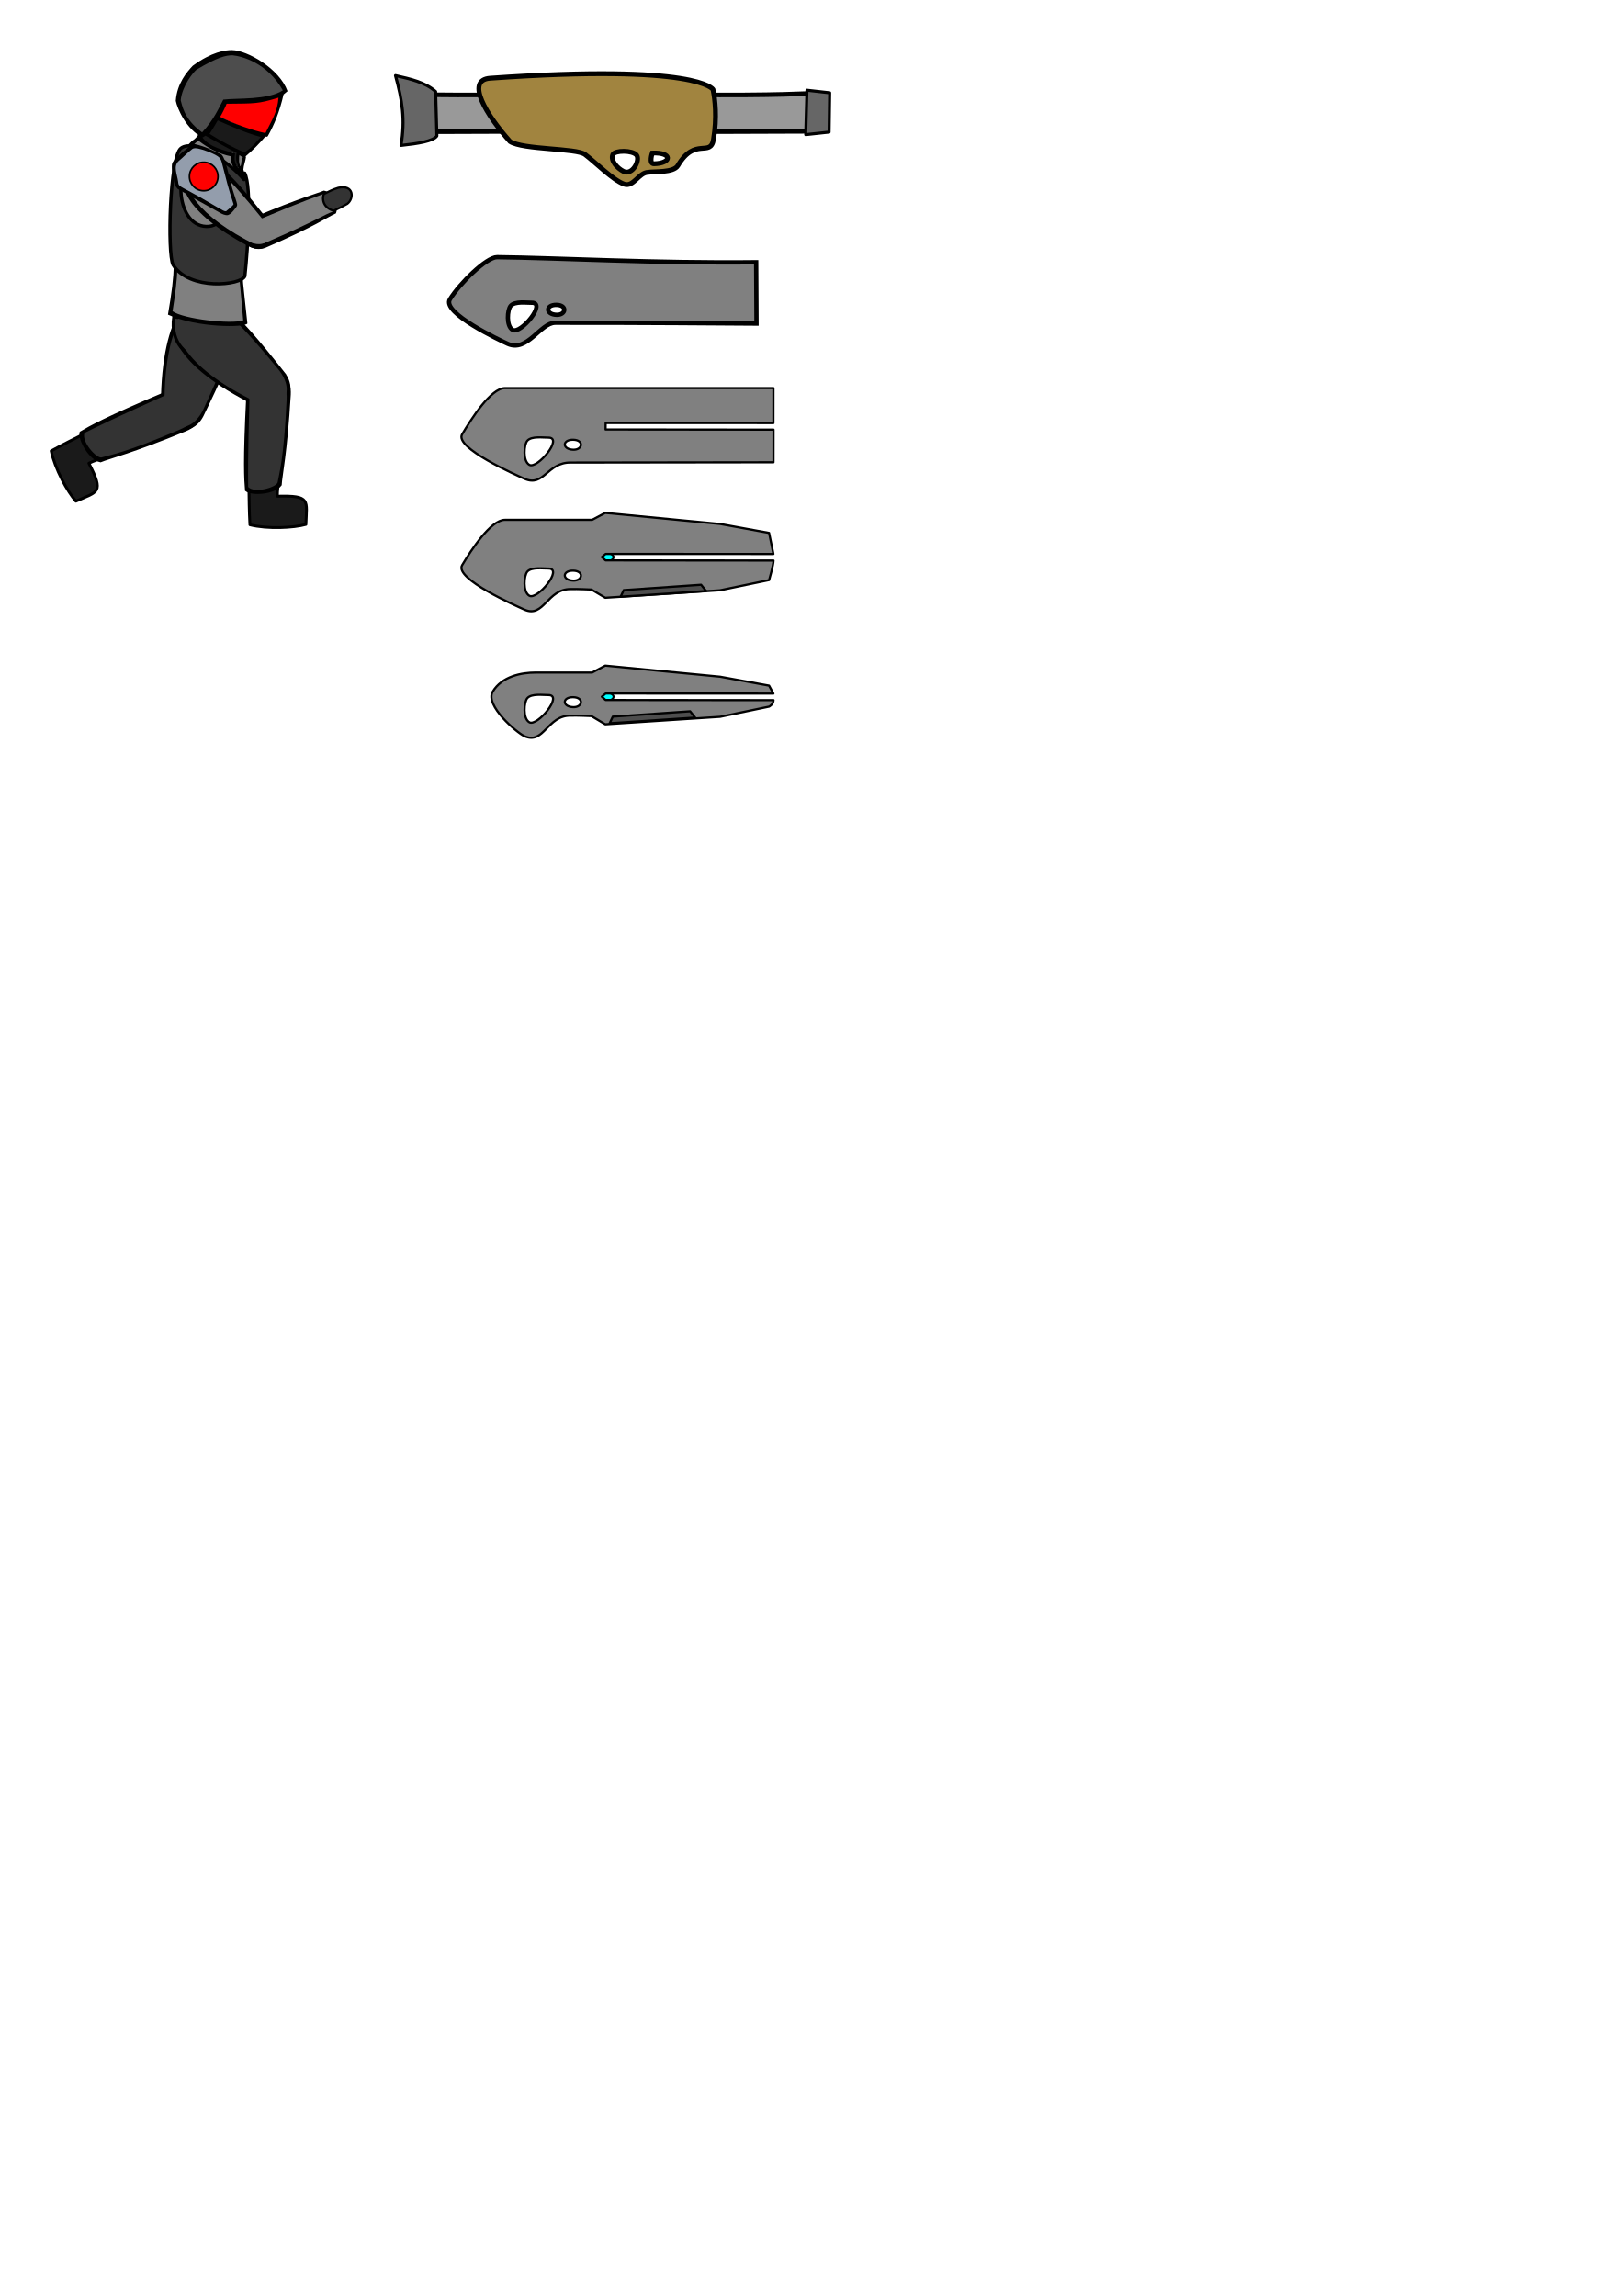
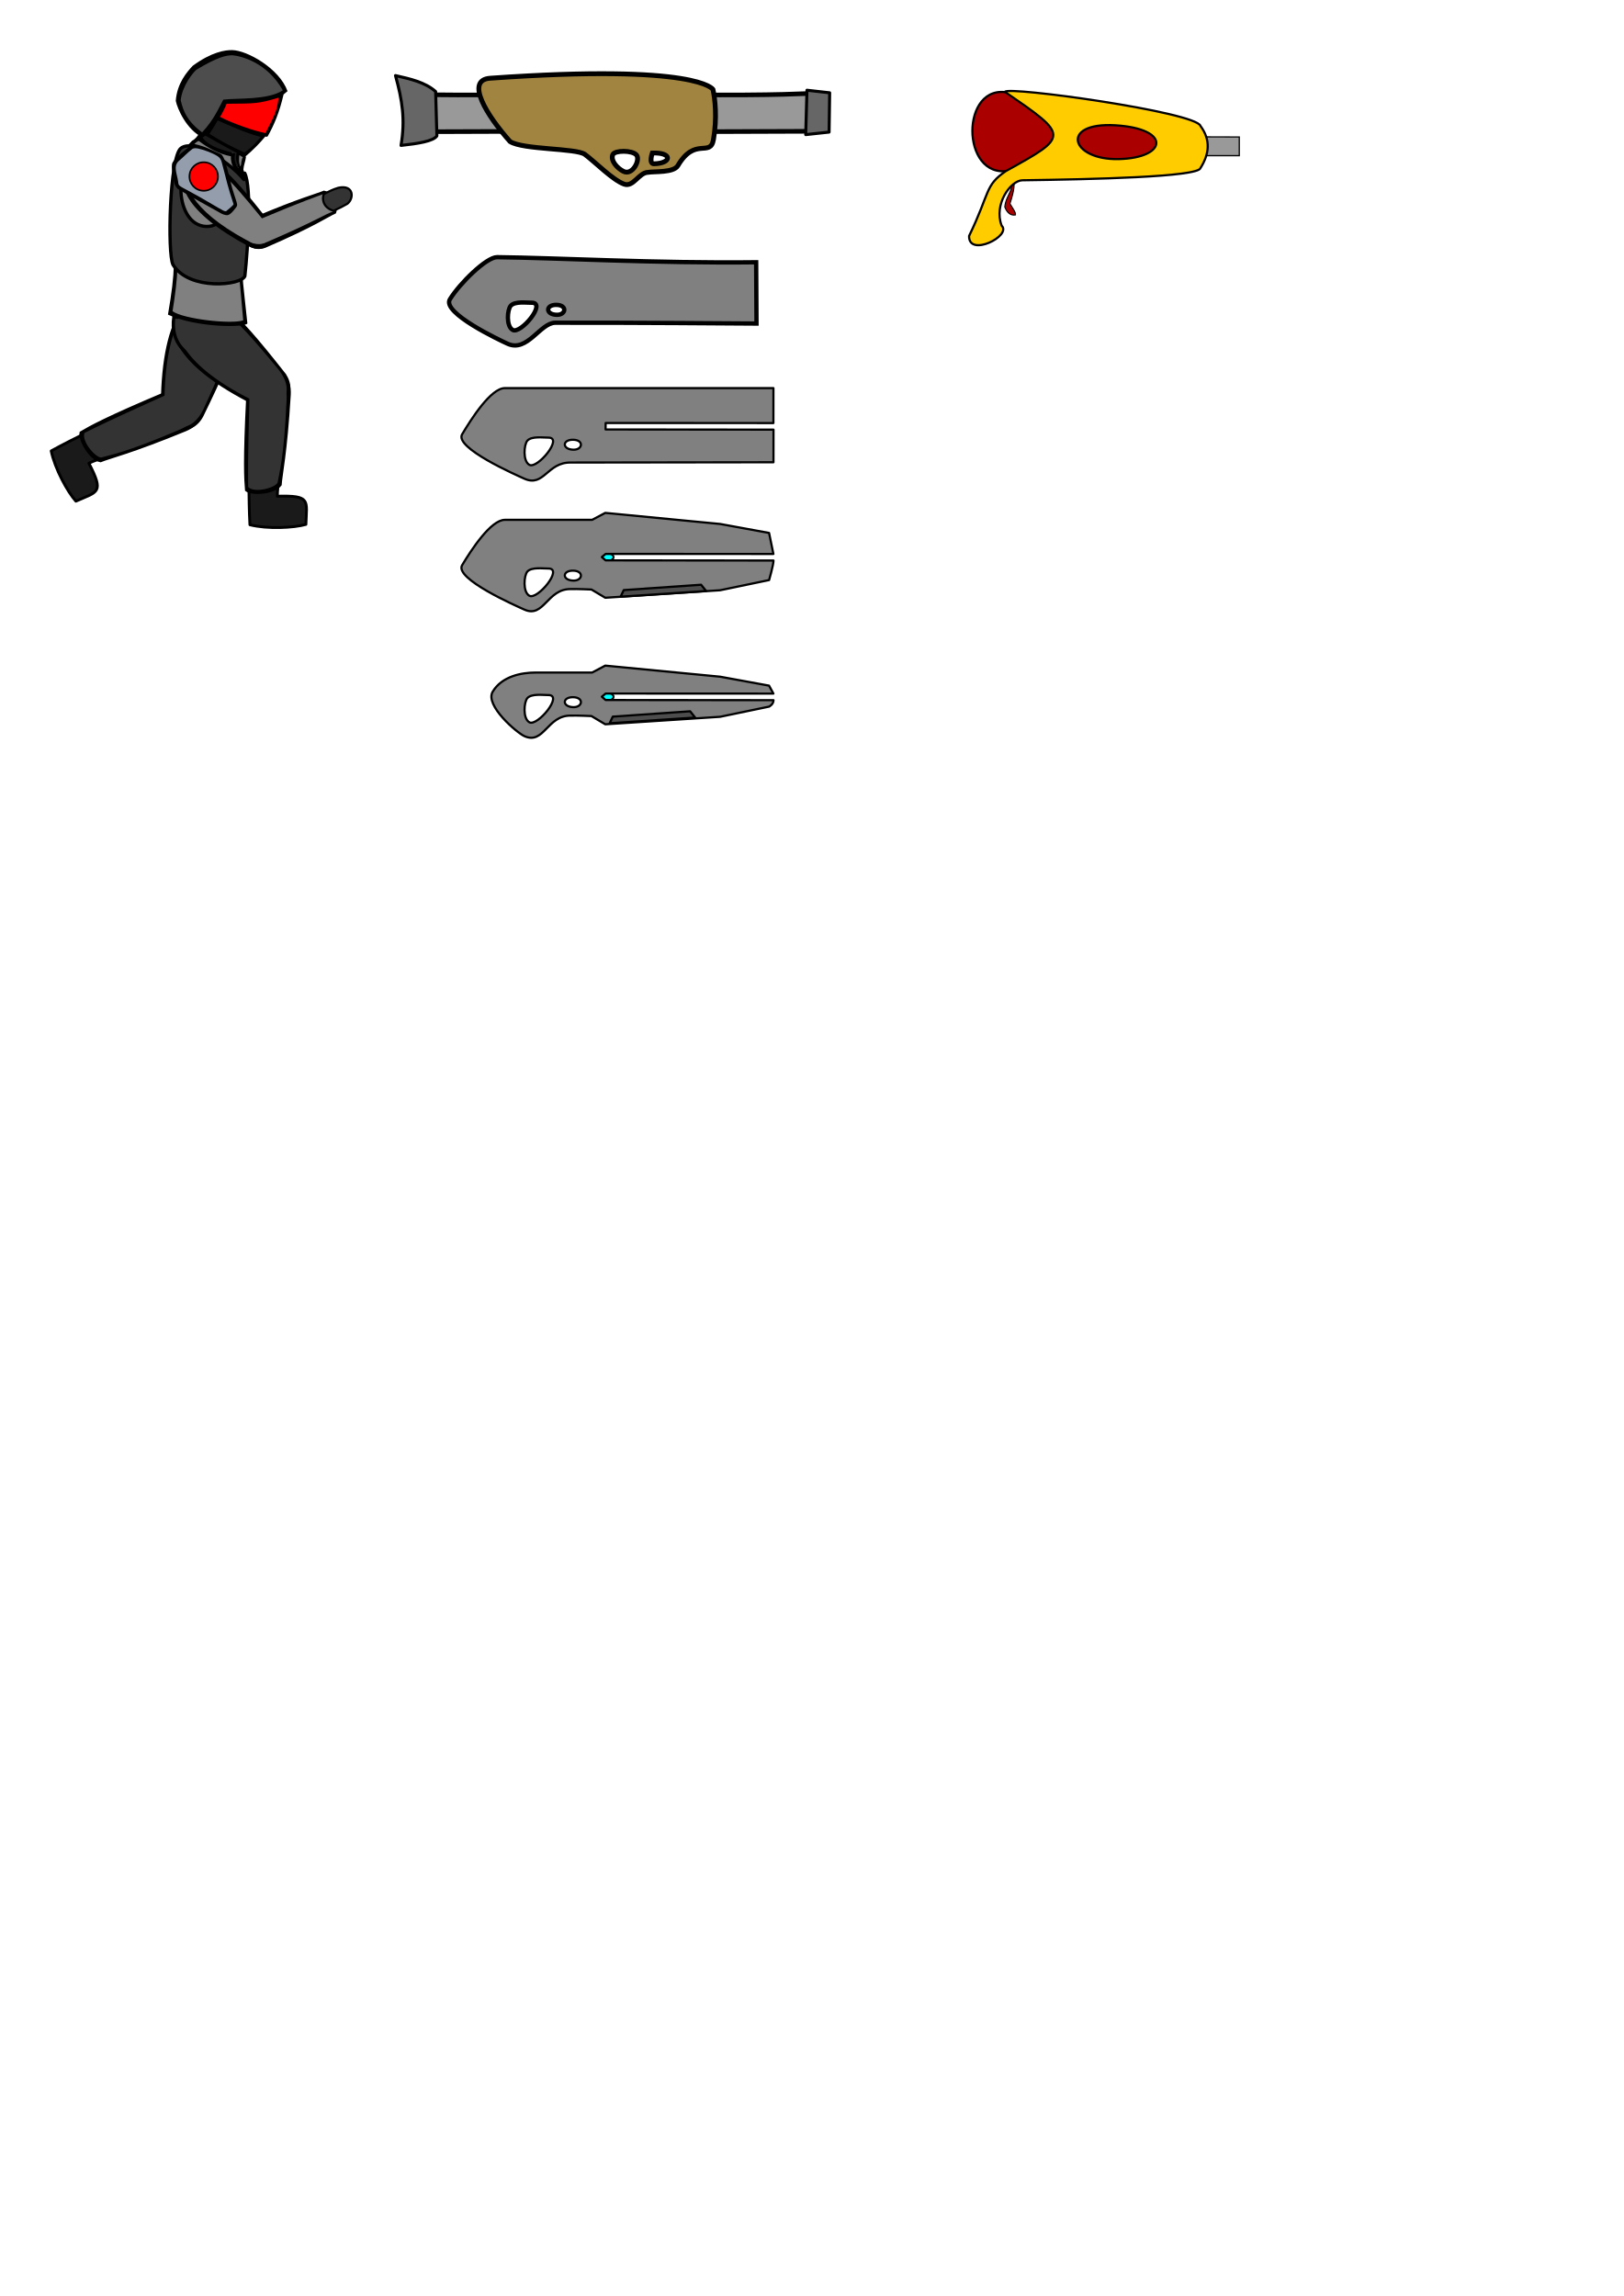
<svg xmlns="http://www.w3.org/2000/svg" width="210mm" height="297mm" viewBox="0 0 744.094 1052.362" id="svg3833" version="1.1">
  <defs id="defs3835">
    </defs>
  <g id="layer1">
+     <path style="fill:#aa0000;fill-rule:evenodd;stroke:#000000;stroke-width:0.5;stroke-linecap:butt;stroke-linejoin:miter;stroke-miterlimit:4;stroke-dasharray:none;stroke-opacity:1" d="m 461.474,82.651 2.841,-1.657 c 0.722,3.612 0.634,5.708 -1.48,12.371 1.007,1.73 2.759,4.048 2.531,5.144 -2.212,0.43 -3.948,-1.079 -4.898,-3.665 0.599,-6.195 5.856,-9.026 1.006,-12.194 z" id="path4258" />
+     <path style="fill:#999999;fill-rule:evenodd;stroke:#000000;stroke-width:0.568;stroke-linecap:butt;stroke-linejoin:miter;stroke-miterlimit:4;stroke-dasharray:none;stroke-opacity:1" d="m 509.957,62.594 0,8.76 57.966,0 0,-8.574 z" id="path4256" />
+     <path style="fill:#aa0000;fill-rule:evenodd;stroke:#000000;stroke-width:1;stroke-linecap:butt;stroke-linejoin:miter;stroke-miterlimit:4;stroke-dasharray:none;stroke-opacity:1" d="m 462.47,42.548 71.06,16.834 c 12.811,4.763 14.989,9.383 -0.953,13.442 l -70.107,5.417 C 440,82.362 440,37.362 462.47,42.548 Z" id="path4205" />
    <path id="path3914" d="m 46.758,210.105 c -3.483,0.891 -6.026,2.208 -6.026,2.208 7.081,13.737 4.162,12.898 -5.956,17.401 -3.831,-4.286 -9.637,-14.903 -11.307,-23.031 5.268,-2.919 10.837,-5.683 16.894,-8.714 4.602,3.758 6.019,9.046 6.395,12.137 z" style="fill:#1a1a1a;fill-rule:evenodd;stroke:#000000;stroke-width:1.297px;stroke-linecap:round;stroke-linejoin:round;stroke-opacity:1" />
    <path id="path3916" d="m 85.013,196.976 c -25.028,10.304 -35.12,12.591 -38.969,14.209 -4.644,-0.922 -9.609,-9.628 -8.913,-12.838 4.07,-2.411 11.202,-6.502 38.706,-18.083 10.677,-4.303 22.757,11.121 9.175,16.712 z" style="fill:#000000;fill-opacity:1;fill-rule:evenodd;stroke:#000000;stroke-width:1.383px;stroke-linecap:butt;stroke-linejoin:miter;stroke-opacity:1" />
    <path style="fill:#000000;fill-opacity:1;fill-rule:evenodd;stroke:#000000;stroke-width:1.308px;stroke-linecap:butt;stroke-linejoin:miter;stroke-opacity:1" d="m 92.722,190.254 c 16.36,-33.588 21.907,-49.03 8.67,-54.446 -13.093,-5.357 -26.661,7.292 -27.025,49.465 -0.103,11.916 13.297,15.364 18.354,4.981 z" id="path3918" />
    <path id="path3920" d="m 82.359,196.907 c -25.312,10.858 -32.203,11.63 -35.9,12.771 -2.405,0.339 -9.213,-7.291 -7.741,-11.252 6.251,-3.068 10.639,-5.362 36.855,-17.154 12.763,-4.873 22.79,8.77 6.786,15.635 z" style="fill:#333333;fill-opacity:1;fill-rule:evenodd;stroke:none;stroke-width:1.067px;stroke-linecap:butt;stroke-linejoin:miter;stroke-opacity:1" />
    <path id="path3922" d="m 93.332,187.301 c 14.424,-31.212 19.035,-45.763 7.489,-50.468 -11.508,-4.689 -24.877,7.594 -25.425,45.495 -0.227,15.705 12.056,17.697 17.936,4.973 z" style="fill:#333333;fill-opacity:1;fill-rule:evenodd;stroke:none;stroke-width:1px;stroke-linecap:butt;stroke-linejoin:miter;stroke-opacity:1" />
    <path style="fill:#1a1a1a;fill-rule:evenodd;stroke:#000000;stroke-width:1.297px;stroke-linecap:round;stroke-linejoin:round;stroke-opacity:1" d="m 127.743,221.045 c -0.712,3.524 -0.633,6.386 -0.633,6.386 15.449,-0.401 13.424,1.862 13.078,12.932 -5.525,1.585 -17.611,2.195 -25.657,0.164 -0.337,-6.013 -0.403,-12.23 -0.499,-19.003 5.386,-2.509 10.764,-1.485 13.711,-0.48 z" id="path3924" />
    <path style="fill:#000000;fill-opacity:1;fill-rule:evenodd;stroke:#000000;stroke-width:1.383px;stroke-linecap:butt;stroke-linejoin:miter;stroke-opacity:1" d="m 132.561,180.887 c -1.608,27.019 -3.938,37.101 -4.156,41.269 -2.85,3.781 -12.849,4.465 -15.437,2.442 -0.401,-4.713 -0.982,-12.915 0.553,-42.718 0.769,-11.486 19.912,-15.655 19.04,-0.993 z" id="path3926" />
    <path id="path3928" d="m 129.861,171.022 c -23.128,-29.341 -34.621,-41.052 -45.255,-31.489 -10.519,9.46 -5.031,27.178 32.786,45.85 10.685,5.276 19.618,-5.291 12.468,-14.361 z" style="fill:#000000;fill-opacity:1;fill-rule:evenodd;stroke:#000000;stroke-width:1.308px;stroke-linecap:butt;stroke-linejoin:miter;stroke-opacity:1" />
    <path style="fill:#333333;fill-opacity:1;fill-rule:evenodd;stroke:none;stroke-width:1.067px;stroke-linecap:butt;stroke-linejoin:miter;stroke-opacity:1" d="m 131.345,183.247 c -1.233,27.515 -3.534,34.056 -4.116,37.881 -0.74,2.313 -10.572,5.125 -13.499,2.076 -0.044,-6.964 -0.201,-11.913 0.584,-40.647 1.164,-13.612 17.81,-16.707 17.031,0.69 z" id="path3930" />
    <path style="fill:#333333;fill-opacity:1;fill-rule:evenodd;stroke:#000000;stroke-width:1.5;stroke-linecap:butt;stroke-linejoin:miter;stroke-miterlimit:4;stroke-dasharray:none;stroke-opacity:1" d="m 79.677,145.239 31.122,3.641 c 0.071,23.329 -34.718,20.384 -31.122,-3.641 z" id="path3932" />
    <path style="fill:#333333;fill-opacity:1;fill-rule:evenodd;stroke:none;stroke-width:1px;stroke-linecap:butt;stroke-linejoin:miter;stroke-opacity:1" d="m 127.468,169.188 c -21.831,-26.564 -32.928,-37.045 -42.186,-28.695 -9.228,8.323 -3.983,25.704 29.907,42.683 14.043,7.035 21.179,-3.158 12.279,-13.987 z" id="path3934" />
    <path id="path3936" d="m 117.173,99.831 c 20.275,-8.589 28.188,-10.571 31.311,-11.919 3.366,0.654 6.022,6.917 5.049,9.476 -3.259,1.419 -9.479,5.904 -31.796,15.548 -8.636,3.591 -15.566,-8.444 -4.564,-13.105 z" style="fill:#000000;fill-opacity:1;fill-rule:evenodd;stroke:#000000;stroke-width:1.067px;stroke-linecap:butt;stroke-linejoin:miter;stroke-opacity:1" />
    <g id="g3938" transform="translate(-671.3223,-53.42215)">
      <g id="g3940" transform="matrix(0.6808952,0,0,0.6808952,242.4868,-186.6868)">
        <g id="g3942" transform="translate(81.91536,-116.7616)">
          <g id="g3944">
            <g transform="translate(122.2645,48.7286)" id="g3946">
              <path style="fill:#808080" d="m 669.263,416.22 c -0.134,-0.251 -0.453,-1.406 -0.59,-2.137 -0.326,-1.74 -0.514,-4.684 -0.371,-5.788 0.047,-0.362 0.099,-0.671 0.114,-0.687 0.016,-0.016 0.536,0.22 1.156,0.523 0.62,0.303 1.382,0.633 1.694,0.732 l 0.567,0.18 -0.201,0.269 c -0.549,0.733 -0.885,1.697 -1.6,4.589 -0.306,1.238 -0.585,2.303 -0.62,2.365 -0.052,0.093 -0.079,0.085 -0.149,-0.046 z" id="path3948" transform="translate(-81.91536,116.7616)" />
              <path style="fill:#1a1a1a" d="m 585.168,535.411 c 0,-0.275 -0.215,-0.53 -0.554,-0.659 -0.743,-0.282 -0.706,-0.697 0.055,-0.617 0.557,0.058 0.606,0.003 0.577,-0.65 -0.021,-0.469 -0.377,-1.172 -1.039,-2.054 -1.327,-1.766 -1.552,-3.384 -0.91,-6.552 0.133,-0.656 0.09,-0.702 -1.155,-1.248 -6.692,-0.01 -18.689,-5.239 -21.27,-10.475 -0.205,-0.786 2.691,-2.125 4.088,-3.871 0.472,-0.589 1.848,1.043 2.764,1.413 3.11,1.257 5.568,1.529 11.641,6.06 1.86,1.388 6.351,2.959 6.298,4.026 l -0.083,1.674 0.015,4.565 c 0.019,5.707 0.125,6.589 0.823,6.854 0.653,0.248 0.65,0.331 -0.044,1.24 -0.634,0.831 -1.207,0.97 -1.207,0.292 z" id="path3950" />
              <path style="fill:#808080" d="m 541.369,629.98 c 2.519,-23.742 2.601,-31.746 2.658,-51.948 0.058,-27.367 1.011,-44.239 2.754,-48.729 2.218,-5.714 7.363,-12.004 11.377,-13.909 1.532,-0.727 1.65,-0.723 2.809,0.096 2.062,1.457 7.498,4.037 13.315,6.321 3.063,1.203 8.247,2.938 8.438,3.239 -0.064,2.567 -0.104,4.152 0.09,6.626 1.859,3.357 2.332,4.099 3.626,5.434 1.493,1.54 2.317,1.079 1.934,6.922 -0.159,2.433 0.031,12.901 0.424,23.262 0.655,17.297 0.656,19.604 0.004,28.189 -2.76,19.385 1.408,26.701 1.206,42.48 -9.639,-0.449 -46.913,1.492 -48.636,-7.984 z" id="path3952" />
              <g style="fill:#333333" id="g3954">
                <path style="fill:#000000" d="m 588.574,586.932 c 0.049,25.962 0.628,22.432 3.559,51.45 -1.25,2.884 -34.225,3.005 -53.459,-5.916 5.147,-29.83 4.723,-38.273 2.249,-67.576 -0.614,-20.097 -0.512,-35.428 13.997,-49.505 2.468,-1.251 3.502,-3.188 4.545,-4.483 0.949,-0.123 2.606,0.688 2.833,-0.247 1.497,-6.173 10.473,-0.077 24.846,9.921 -0.337,0.337 -1.36,2.814 0.856,3.606 6.715,3.338 0.869,3.102 -1.196,0.846 -0.523,1.527 -0.226,6.614 0.677,7.659 0.89,-2.846 0.675,-8.27 3.724,-6.526 -0.312,3.047 -1.583,5.566 -1.77,8.655 1.108,3.155 1.705,6.404 1.999,8.598 -0.64,15.186 -2.903,30.524 -2.859,43.519 z m -44.542,-21.347 c 2.101,30.634 1.465,40.934 -2.265,64.586 7.147,5.24 39.426,8.901 47.557,6.151 -2.948,-35.581 -2.498,-20.478 -3.135,-49.318 -0.185,-8.374 4.65,-46.62 0.607,-48.812 -5.081,-4.02 -5.949,-9.145 -5.728,-12.303 -7.864,-1.504 -15.023,-5.301 -21.496,-10.229 -1.085,-0.829 -10.575,7.447 -13.356,22.626 -1.271,6.938 -2.659,20.387 -2.185,27.299 z m 42.05,-31.22 c -1.081,-5.166 -1.482,-4.378 -1.563,-7.855 -0.007,-1.903 0.992,-4.851 0.455,-5.285 -5.603,-4.523 -11.021,-6.6 -15.968,-9.556 -1.015,-0.606 -1.552,-0.735 -4.294,-1.697 -0.234,0.576 -0.464,1.7 -1.103,2.241 -0.571,0.483 -1.531,0.411 -2.096,0.488 5.349,7.723 15.655,9.009 22.392,11.402 -1.539,5.915 1.706,8.426 2.178,10.261 z" id="path3956" />
              </g>
            </g>
          </g>
        </g>
      </g>
      <path id="path3958" d="m 750.626,174.798 c 7.521,12.002 31.255,9.424 32.906,5.195 1.478,-13.584 3.172,-40.778 -0.054,-47.215 -0.261,-0.521 0.397,3.947 -0.519,2.796 -5.363,-6.738 -22.461,-19.019 -28.742,-14.195 -5.139,3.946 -6.295,48.178 -3.591,53.419 z m 15.236,-17.581 c -14.755,-0.45 -15.236,-30.826 -2.829,-30.677 12.407,0.149 17.584,31.127 2.829,30.677 z" style="fill:#333333;fill-rule:evenodd;stroke:#000000;stroke-width:1.5;stroke-linecap:butt;stroke-linejoin:miter;stroke-miterlimit:4;stroke-dasharray:none;stroke-opacity:1" />
    </g>
    <path style="fill:#000000;fill-opacity:1;fill-rule:evenodd;stroke:#000000;stroke-width:1px;stroke-linecap:butt;stroke-linejoin:miter;stroke-opacity:1" d="M 122.505,101.302 C 103.89,77.701 94.778,68.231 87.32,75.521 c -7.377,7.212 -2.446,21.277 26.591,36.806 8.204,4.388 14.348,-3.73 8.594,-11.026 z" id="path3960" />
    <path id="path3962" d="M 120.199,100.281 C 103.67,79.946 94.881,70.304 88.389,76.67 c -6.47,6.346 -1.005,19.454 24.318,33.223 9.996,5.435 14.092,-1.493 7.492,-9.612 z" style="fill:#808080;fill-opacity:1;fill-rule:evenodd;stroke:none;stroke-width:1px;stroke-linecap:butt;stroke-linejoin:miter;stroke-opacity:1" />
    <path style="fill:#808080;fill-opacity:1;fill-rule:evenodd;stroke:none;stroke-width:1.067px;stroke-linecap:butt;stroke-linejoin:miter;stroke-opacity:1" d="m 119.216,100.431 c 20.643,-8.688 26.328,-10.452 29.01,-11.501 -0.415,1.088 2.701,6.938 4.4,8.038 -4,1.318 -7.305,4.05 -30.004,13.858 -10.286,4.077 -14.23,-5.84 -3.406,-10.395 z" id="path3964" />
    <path id="path3966" d="m 148.621,88.82 c 2.66,-1.275 3.54,-1.857 6.409,-2.746 7.214,-1.587 7.307,4.916 4.15,7.325 -1.833,1.086 -3.594,1.938 -6.31,3.226 -6.685,-2.079 -4.597,-8.235 -4.249,-7.805 z" style="fill:#333333;fill-rule:evenodd;stroke:#000000;stroke-width:1px;stroke-linecap:round;stroke-linejoin:round;stroke-opacity:1" />
    <g id="g3968" transform="matrix(0.4440557,-0.4237996,0.4237996,0.4440557,-415.9817,100.914)">
      <path id="path3970" d="m 613.511,575.34 c -0.688,-2.458 -3.164,-10.873 -5.502,-18.702 -2.338,-7.829 -4.254,-14.743 -4.258,-15.364 -0.007,-1.06 2.363,-5.15 6.012,-10.375 2.676,-3.832 4.528,-4.367 14.021,-4.056 7.306,0.24 8.91,0.514 10.098,1.729 2.046,2.092 8.413,16.55 8.382,19.034 -0.018,1.483 -1.68,5.051 -5.687,12.214 -3.114,5.565 -6.897,12.641 -8.406,15.723 -2.551,5.208 -2.88,5.645 -4.66,6.187 -2.081,0.634 -7.041,-0.12 -8.093,-1.231 -0.36,-0.38 -1.217,-2.701 -1.905,-5.159 z" style="fill:#939dac" />
      <path style="fill:#000000" d="m 602.345,542.649 c -0.002,-2.559 0.52,-3.765 1.045,-4.585 0.525,-0.82 1.931,-3.082 3.124,-5.027 1.236,-2.013 2.987,-4.353 4.067,-5.433 1.706,-1.706 2.105,-1.931 3.971,-2.239 5.288,-0.87 11.132,0.125 15.961,0.397 1.504,0.08 2.939,0.496 3.989,1.138 4.942,7.533 5.633,11.038 9.028,18.939 1.689,3.931 -8.971,18.685 -13.545,28.808 -0.696,1.55 -1.834,3.888 -2.53,5.195 -1.452,2.732 -1.37,2.689 -6.243,3.25 -3.069,0.353 -4.891,0.044 -5.913,-1.003 -0.845,-0.866 -1.938,-2.549 -2.765,-5.86 -3.385,-11.074 -7.279,-23.121 -10.19,-33.582 z m 14.621,36.931 c 0.773,0.018 6.862,0.638 7.65,0.058 5.219,-11.199 9.008,-17.543 14.503,-27.418 2.275,-4.112 2.963,-4.803 -1.029,-13.893 -2.974,-6.114 -5.028,-9.314 -7.194,-9.753 -5.103,-0.57 -8.703,-0.172 -13.869,-0.518 -5.675,0.085 -7.257,6.089 -10.769,10.904 -1.965,2.591 -1.733,2.094 1.449,11.933 3.322,10.202 4.815,16.357 7.068,23.739 0.898,2.254 0.755,3.659 2.19,4.947 z" id="path3972" />
      <circle r="10.66" transform="matrix(0.6945647,0.7194302,-0.7194302,0.6945647,0,0)" cy="-66.523" cx="827.734" id="circle3974" style="fill:#ff0000;stroke:#000000;stroke-width:1.218;stroke-linecap:round;stroke-linejoin:round;stroke-miterlimit:4;stroke-dasharray:none;stroke-opacity:1" />
    </g>
    <g id="g3976" transform="matrix(0.6808952,0,0,0.6808952,-366.9009,-333.2917)">
      <path style="fill:#4d4d4d" d="m 673.738,579.735 c -3.092,-2.097 -6.285,-5.001 -8.395,-7.633 -3.722,-4.644 -6.735,-11.257 -6.743,-14.802 -0.005,-2.042 1.333,-6.678 2.957,-10.25 1.874,-4.123 5.079,-9.201 7.365,-11.67 0.777,-0.839 2.867,-2.409 5.495,-4.129 4.364,-2.855 8.774,-4.972 12.72,-6.106 3.179,-0.913 7.854,-1.307 10.34,-0.871 2.669,0.468 5.422,1.429 8.782,3.066 9.521,4.637 18.151,12.504 23.585,21.499 0.663,1.098 0.841,1.5 0.725,1.639 -0.237,0.286 -2.772,1.561 -4.259,2.142 -5.782,2.26 -13.276,3.423 -27.841,4.321 -4.868,0.3 -7.866,0.529 -8.367,0.64 -0.221,0.049 -0.813,1.082 -2.407,4.202 -4.33,8.478 -7.303,13.085 -11.485,17.798 l -1.013,1.141 -1.459,-0.99 z" id="path3978" />
      <path style="fill:#1a1a1a" d="m 699.814,591.666 c -4.427,-2.039 -11.473,-5.587 -15.079,-7.593 -3.237,-1.801 -7.017,-4.06 -7.017,-4.194 0,-0.053 1.351,-1.968 3.001,-4.256 1.651,-2.287 3.31,-4.613 3.687,-5.169 l 0.685,-1.01 4.281,1.831 c 9.95,4.257 18.634,7.514 24.828,9.312 1.062,0.308 1.964,0.593 2.003,0.632 0.237,0.237 -6.73,7.686 -8.953,9.574 -1.526,1.295 -3.306,2.556 -3.591,2.545 -0.128,-0.005 -1.858,-0.758 -3.845,-1.673 z" id="path3980" />
      <path id="path3983" d="m 709.048,577.668 c -4.629,-1.616 -11.68,-4.447 -15.669,-6.291 l -7.252,-3.354 2.254,-4.596 2.254,-4.596 13.414,-1.014 c 7.378,-0.558 15.547,-1.662 18.153,-2.455 2.606,-0.792 4.931,-1.248 5.165,-1.014 0.864,0.864 -2.496,11.656 -5.871,18.857 -1.911,4.079 -3.601,7.413 -3.754,7.409 -0.153,-0.004 -4.067,-1.33 -8.696,-2.945 z" style="fill:#ff0000" />
      <path id="path3985" d="m 675.341,582.126 c -10.977,-5.234 -17.159,-19.545 -18.189,-24.746 0.851,-11.83 7.49,-19.428 11.425,-23.617 12.687,-9.328 21.945,-10.659 26.535,-10.551 9.962,0.142 31.723,12.272 37.259,27.641 -0.876,0.757 -1.766,1.5 -2.667,2.225 -2.752,11.926 -6.245,20.245 -10.555,27.965 -0.506,0.574 -0.397,0.604 -1.756,0.388 -3.649,4.416 -8.746,9.554 -13.588,13.61 -9.908,-4.455 -19.067,-10.051 -27.018,-14.433 0,0 -0.768,0.893 -1.446,1.518 z m 39.023,-0.416 c -9.767,-2.553 -20.5,-7.434 -28.981,-11.15 -0.825,1.504 -3.748,6.396 -5.5,9.054 8.37,5.231 15.357,8.955 23.436,12.455 5.535,-3.567 8.094,-7.006 11.045,-10.358 z m -39.473,-3.123 c 8.129,-8.727 11.316,-16.729 14.245,-22.036 9.552,-1.149 29.859,0.416 40.07,-6.238 -10.483,-18.674 -27.748,-23.019 -33.783,-23.612 -4.424,-0.073 -10.357,1.306 -24.401,9.742 -2.039,1.724 -9.564,10.648 -10.548,20.576 0.878,2.523 1.698,12.344 14.416,21.568 z m 51.409,-23.333 c -13.764,4.156 -15.549,3.886 -34.933,4.077 -0.379,1.374 -3.63,7.856 -4.373,8.8 8.661,4.508 22.744,9.461 30.513,10.949 4.556,-9.277 8.037,-14.058 8.792,-23.826 z" style="fill:#000000;image-rendering:auto" />
    </g>
    <g id="g5468">
      <g id="g4208">
        <path id="path4204" d="m 372.754,42.719 0.036,17.452 -55.314,0.195 c -2.793,-6.515 1.15,-9.045 -1.643,-16.95 39.291,0.47 56.921,-0.697 56.921,-0.697 z" style="fill:#999999;fill-rule:evenodd;stroke:#000000;stroke-width:2.118;stroke-linecap:butt;stroke-linejoin:miter;stroke-miterlimit:4;stroke-dasharray:none;stroke-opacity:1" />
        <path style="fill:#999999;fill-rule:evenodd;stroke:#000000;stroke-width:2.118;stroke-linecap:butt;stroke-linejoin:miter;stroke-miterlimit:4;stroke-dasharray:none;stroke-opacity:1" d="m 252.754,42.719 0.036,17.452 -55.314,0.195 c -2.793,-6.515 1.15,-9.045 -1.643,-16.95 39.291,0.47 56.921,-0.697 56.921,-0.697 z" id="path4938" />
        <path style="fill:#666666;fill-rule:evenodd;stroke:#000000;stroke-width:1.377px;stroke-linecap:round;stroke-linejoin:round;stroke-opacity:1" d="m 199.637,41.953 0.189,6.705 0.385,13.65 c -1.645,2.385 -8.494,3.501 -16.437,4.349 2.004,-11.855 0.572,-20.735 -2.542,-32.022 6.742,1.541 13.537,3.005 18.406,7.318 z" id="path4942" />
        <path style="fill:#a1843f;fill-rule:evenodd;stroke:#000000;stroke-width:2.214px;stroke-linecap:butt;stroke-linejoin:miter;stroke-opacity:1;fill-opacity:1" d="m 326.977,63.881 c 1.7,-10.039 0.714,-18.507 -0.232,-22.853 0,0 -6.413,-11.944 -102.126,-5.174 -11.601,0.821 -1.568,17.035 9.115,29.018 5.952,3.817 30.447,2.989 34.338,5.917 4.974,3.743 12.713,11.724 17.958,13.611 4.217,1.517 6.73,-5.306 10.927,-5.409 2.865,-0.519 11.707,0.272 13.687,-3.076 7.941,-13.433 14.902,-3.585 16.333,-12.033 z m -27.264,11.188 c 8.205,-0.185 8.606,-5.312 -0.78,-4.928 0,0 -1.726,4.985 0.78,4.928 z m -18.892,-4.189 c 0.844,-2.05 9.031,-2.098 10.891,0.199 1.807,2.232 -1.828,9.535 -6.016,7.455 -2.881,-1.431 -5.997,-4.927 -4.875,-7.654 z" id="path4126" />
        <path id="path4206" d="m 369.805,41.352 -0.574,20.355 10.72,-1.16 0.26,-18.022 z" style="fill:#666666;fill-rule:evenodd;stroke:#000000;stroke-width:1.377px;stroke-linecap:round;stroke-linejoin:round;stroke-opacity:1" />
      </g>
    </g>
    <path id="path5004" d="m 354.46,211.874 0.016,-14.954 -76.954,-0.077 0.026,-2.961 76.881,0.027 0.013,-16.024 -123.065,-3.5e-4 c -6.417,0 -15.373,14.088 -19.586,21.145 -3.725,6.238 25.056,18.817 28.498,20.374 9.01,4.076 10.458,-7.593 21.286,-7.404 l 92.885,-0.125 z m -91.728,-5.756 c 4.317,0.119 5,-4.462 -0.078,-4.561 -5.078,-0.098 -5.138,4.416 0.078,4.561 z m -21.071,-4.126 c 1.945,-2.203 7.401,-1.361 9.566,-1.41 7.2,-0.161 -4.996,14.525 -8.629,12.474 -3.118,-1.76 -2.474,-9.323 -0.937,-11.064 z" style="fill:#808080;fill-rule:evenodd;stroke:#000000;stroke-width:1;stroke-linecap:round;stroke-linejoin:round;stroke-miterlimit:4;stroke-dasharray:none;stroke-opacity:1" />
    <path style="fill:#808080;fill-rule:evenodd;stroke:#000000;stroke-width:1.984;stroke-linecap:butt;stroke-linejoin:miter;stroke-miterlimit:4;stroke-dasharray:none;stroke-opacity:1" d="m 346.675,148.299 -0.072,-13.513 -0.025,-4.658 -0.053,-9.925 c -45.819,0.538 -91.399,-2.033 -118.747,-2.331 -4.886,-0.014 -17.157,12.043 -21.617,19.332 -3.792,6.198 23.056,18.817 26.498,20.374 9.01,4.076 14.916,-9.62 21.786,-9.654 26.252,-0.132 92.23,0.375 92.23,0.375 z m -91.573,-4.005 c 4.317,0.119 5,-4.462 -0.078,-4.561 -5.078,-0.098 -5.138,4.416 0.078,4.561 z m -21.071,-4.126 c 1.945,-2.203 7.401,-1.361 9.566,-1.41 7.2,-0.161 -4.996,14.525 -8.629,12.474 -3.118,-1.76 -2.474,-9.323 -0.937,-11.064 z" id="path5408" />
    <g id="g5462">
      <ellipse ry="1.989" rx="3.817" cy="255.362" cx="277.366" id="path5454" style="fill:#00ffff;stroke:#000000;stroke-width:0.918;stroke-linecap:round;stroke-linejoin:round;stroke-miterlimit:4;stroke-dasharray:none;stroke-opacity:1" />
      <path id="path5421" d="m 354.476,256.92 -76.954,-0.077 -1.717,-1.511 1.743,-1.45 76.881,0.027 -1.987,-9.649 -22.404,-4.099 -52.676,-5.083 -6,3.182 -39.986,-1.3e-4 c -6.417,0 -15.373,13.713 -19.586,20.77 -3.725,6.238 25.056,18.817 28.498,20.374 9.01,4.076 10.458,-9.593 21.286,-9.404 2.759,-0.108 9.467,0.206 9.467,0.206 l 6.333,3.773 52.63,-3.436 22.455,-4.667 c 0,0 2.014,-6.995 2.016,-8.954 z m -91.744,9.199 c 4.317,0.119 5,-4.462 -0.078,-4.561 -5.078,-0.098 -5.138,4.416 0.078,4.561 z m -21.071,-4.126 c 1.945,-2.203 7.401,-1.361 9.566,-1.41 7.2,-0.161 -4.996,14.525 -8.629,12.474 -3.118,-1.76 -2.474,-9.323 -0.937,-11.064 z" style="fill:#808080;fill-rule:evenodd;stroke:#000000;stroke-width:1;stroke-linecap:round;stroke-linejoin:round;stroke-miterlimit:4;stroke-dasharray:none;stroke-opacity:1" />
      <path id="path5456" d="m 285,272.362 0,0 0,0" style="fill:none;fill-rule:evenodd;stroke:#000000;stroke-width:1px;stroke-linecap:butt;stroke-linejoin:miter;stroke-opacity:1" />
      <path id="path5458" d="m 284.407,273.486 1.441,-3.026 35.443,-2.449 2.305,2.882 z" style="fill:#4d4d4d;fill-rule:evenodd;stroke:#000000;stroke-width:1px;stroke-linecap:round;stroke-linejoin:round;stroke-opacity:1" />
    </g>
    <g id="g4810" transform="translate(0,58)">
      <ellipse style="fill:#00ffff;stroke:#000000;stroke-width:0.918;stroke-linecap:round;stroke-linejoin:round;stroke-miterlimit:4;stroke-dasharray:none;stroke-opacity:1" id="ellipse4812" cx="277.366" cy="261.362" rx="3.817" ry="1.989" />
      <path style="fill:#808080;fill-rule:evenodd;stroke:#000000;stroke-width:1;stroke-linecap:round;stroke-linejoin:round;stroke-miterlimit:4;stroke-dasharray:none;stroke-opacity:1" d="m 354.476,262.92 -76.954,-0.077 -1.717,-1.511 1.743,-1.45 76.881,0.027 -1.987,-3.649 -22.404,-4.099 -52.676,-5.083 -6,3.182 -25.986,-1.3e-4 c -6.417,0 -15.373,1.713 -19.586,8.77 -3.725,6.238 11.056,18.817 14.498,20.374 9.01,4.076 10.458,-9.593 21.286,-9.404 2.759,-0.108 9.467,0.206 9.467,0.206 l 6.333,3.773 52.63,-3.436 22.455,-4.667 c 0,0 2.014,-0.995 2.016,-2.954 z m -91.744,3.199 c 4.317,0.119 5,-4.462 -0.078,-4.561 -5.078,-0.098 -5.138,4.416 0.078,4.561 z m -21.071,-4.126 c 1.945,-2.203 7.401,-1.361 9.566,-1.41 7.2,-0.161 -4.996,14.525 -8.629,12.474 -3.118,-1.76 -2.474,-9.323 -0.937,-11.064 z" id="path4814" />
      <path style="fill:none;fill-rule:evenodd;stroke:#000000;stroke-width:1px;stroke-linecap:butt;stroke-linejoin:miter;stroke-opacity:1" d="m 285,272.362 0,0 0,0" id="path4816" />
      <path style="fill:#4d4d4d;fill-rule:evenodd;stroke:#000000;stroke-width:1px;stroke-linecap:round;stroke-linejoin:round;stroke-opacity:1" d="m 279.384,273.486 1.441,-3.026 35.443,-2.449 2.305,2.882 z" id="path4818" />
    </g>
+     <path id="path4216" d="M 460.536,42.095 C 490,62.362 490,62.362 460.924,78.438 c -9.703,6.643 -7.107,9.634 -16.82,29.719 -0.287,9.915 19.713,-0.085 14.917,-4.736 -3.755,-9.876 4.2,-20.71 9.471,-20.786 31.879,-0.459 80.626,-1.499 81.652,-5.603 4.047,-6.434 4.776,-12.869 -0.004,-19.303 -1.957,-6.372 -88.773,-18.371 -89.602,-15.634 z M 512.746,72.92 C 490.492,73.479 485.536,55.882 511.163,57.429 536.79,58.975 535,72.362 512.746,72.92 Z" style="fill:#ffcc00;fill-opacity:1;fill-rule:evenodd;stroke:#000000;stroke-width:1;stroke-linecap:butt;stroke-linejoin:round;stroke-miterlimit:4;stroke-dasharray:none;stroke-opacity:1" />
  </g>
</svg>
